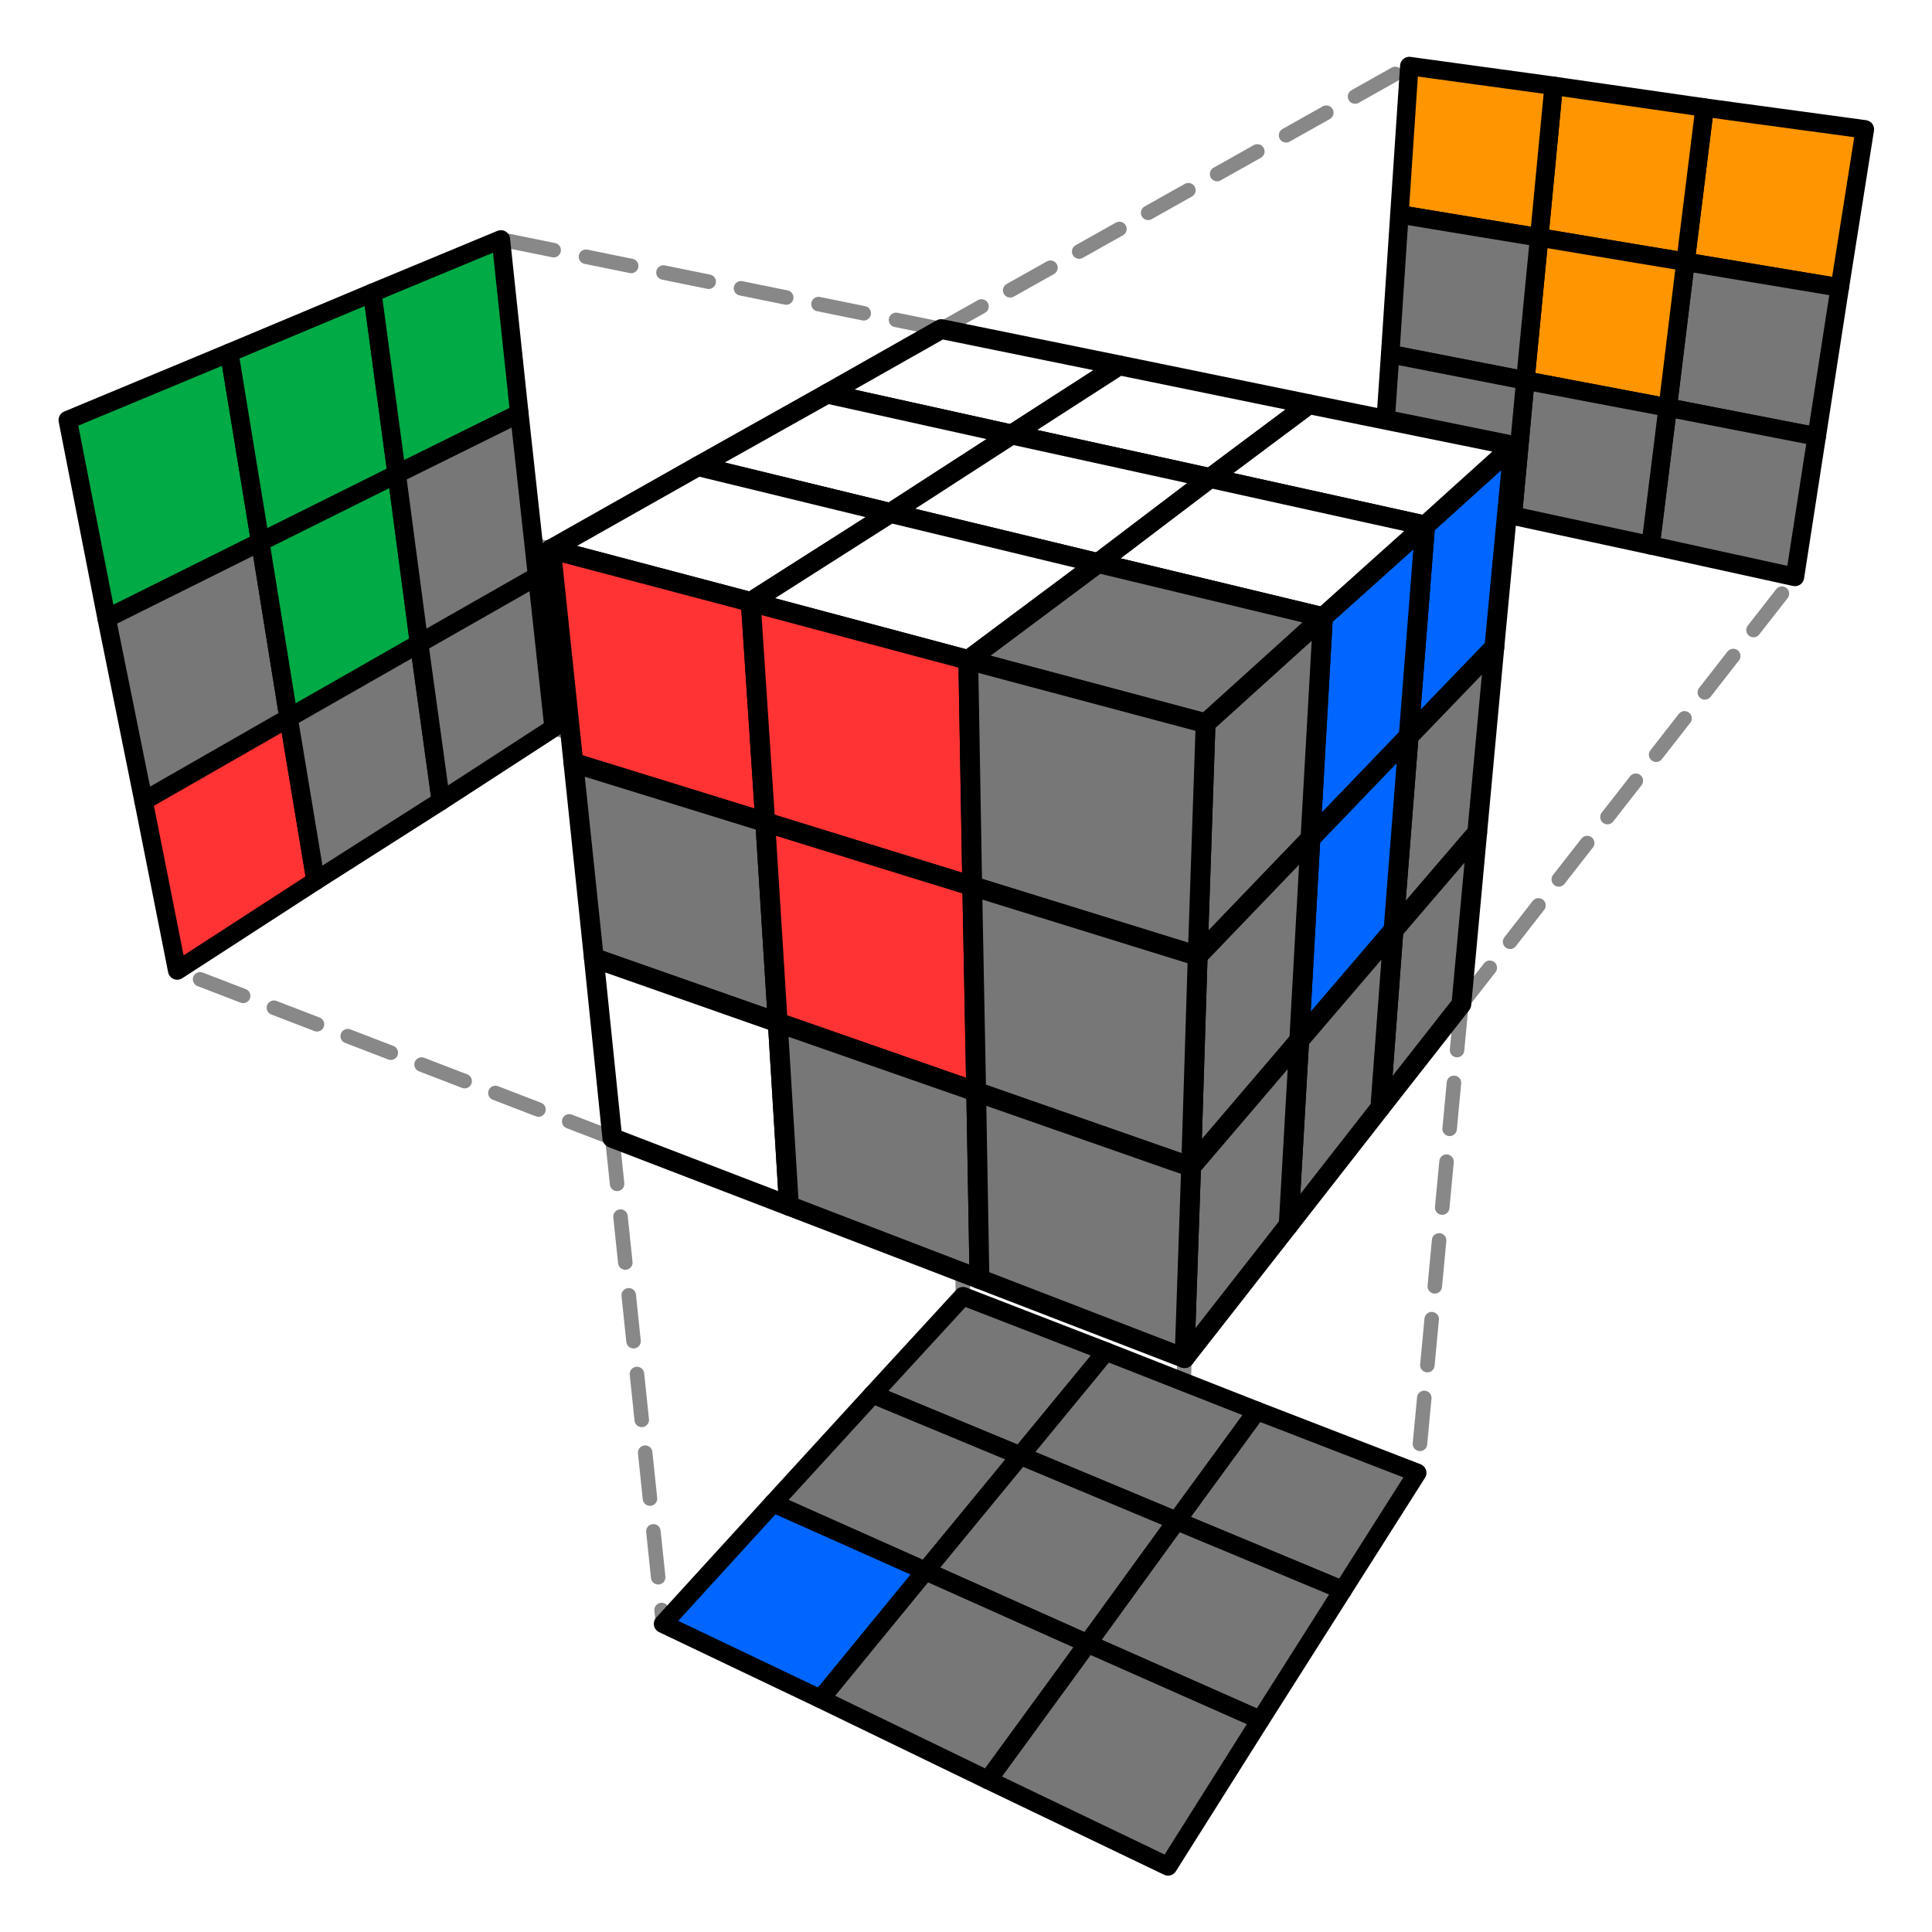
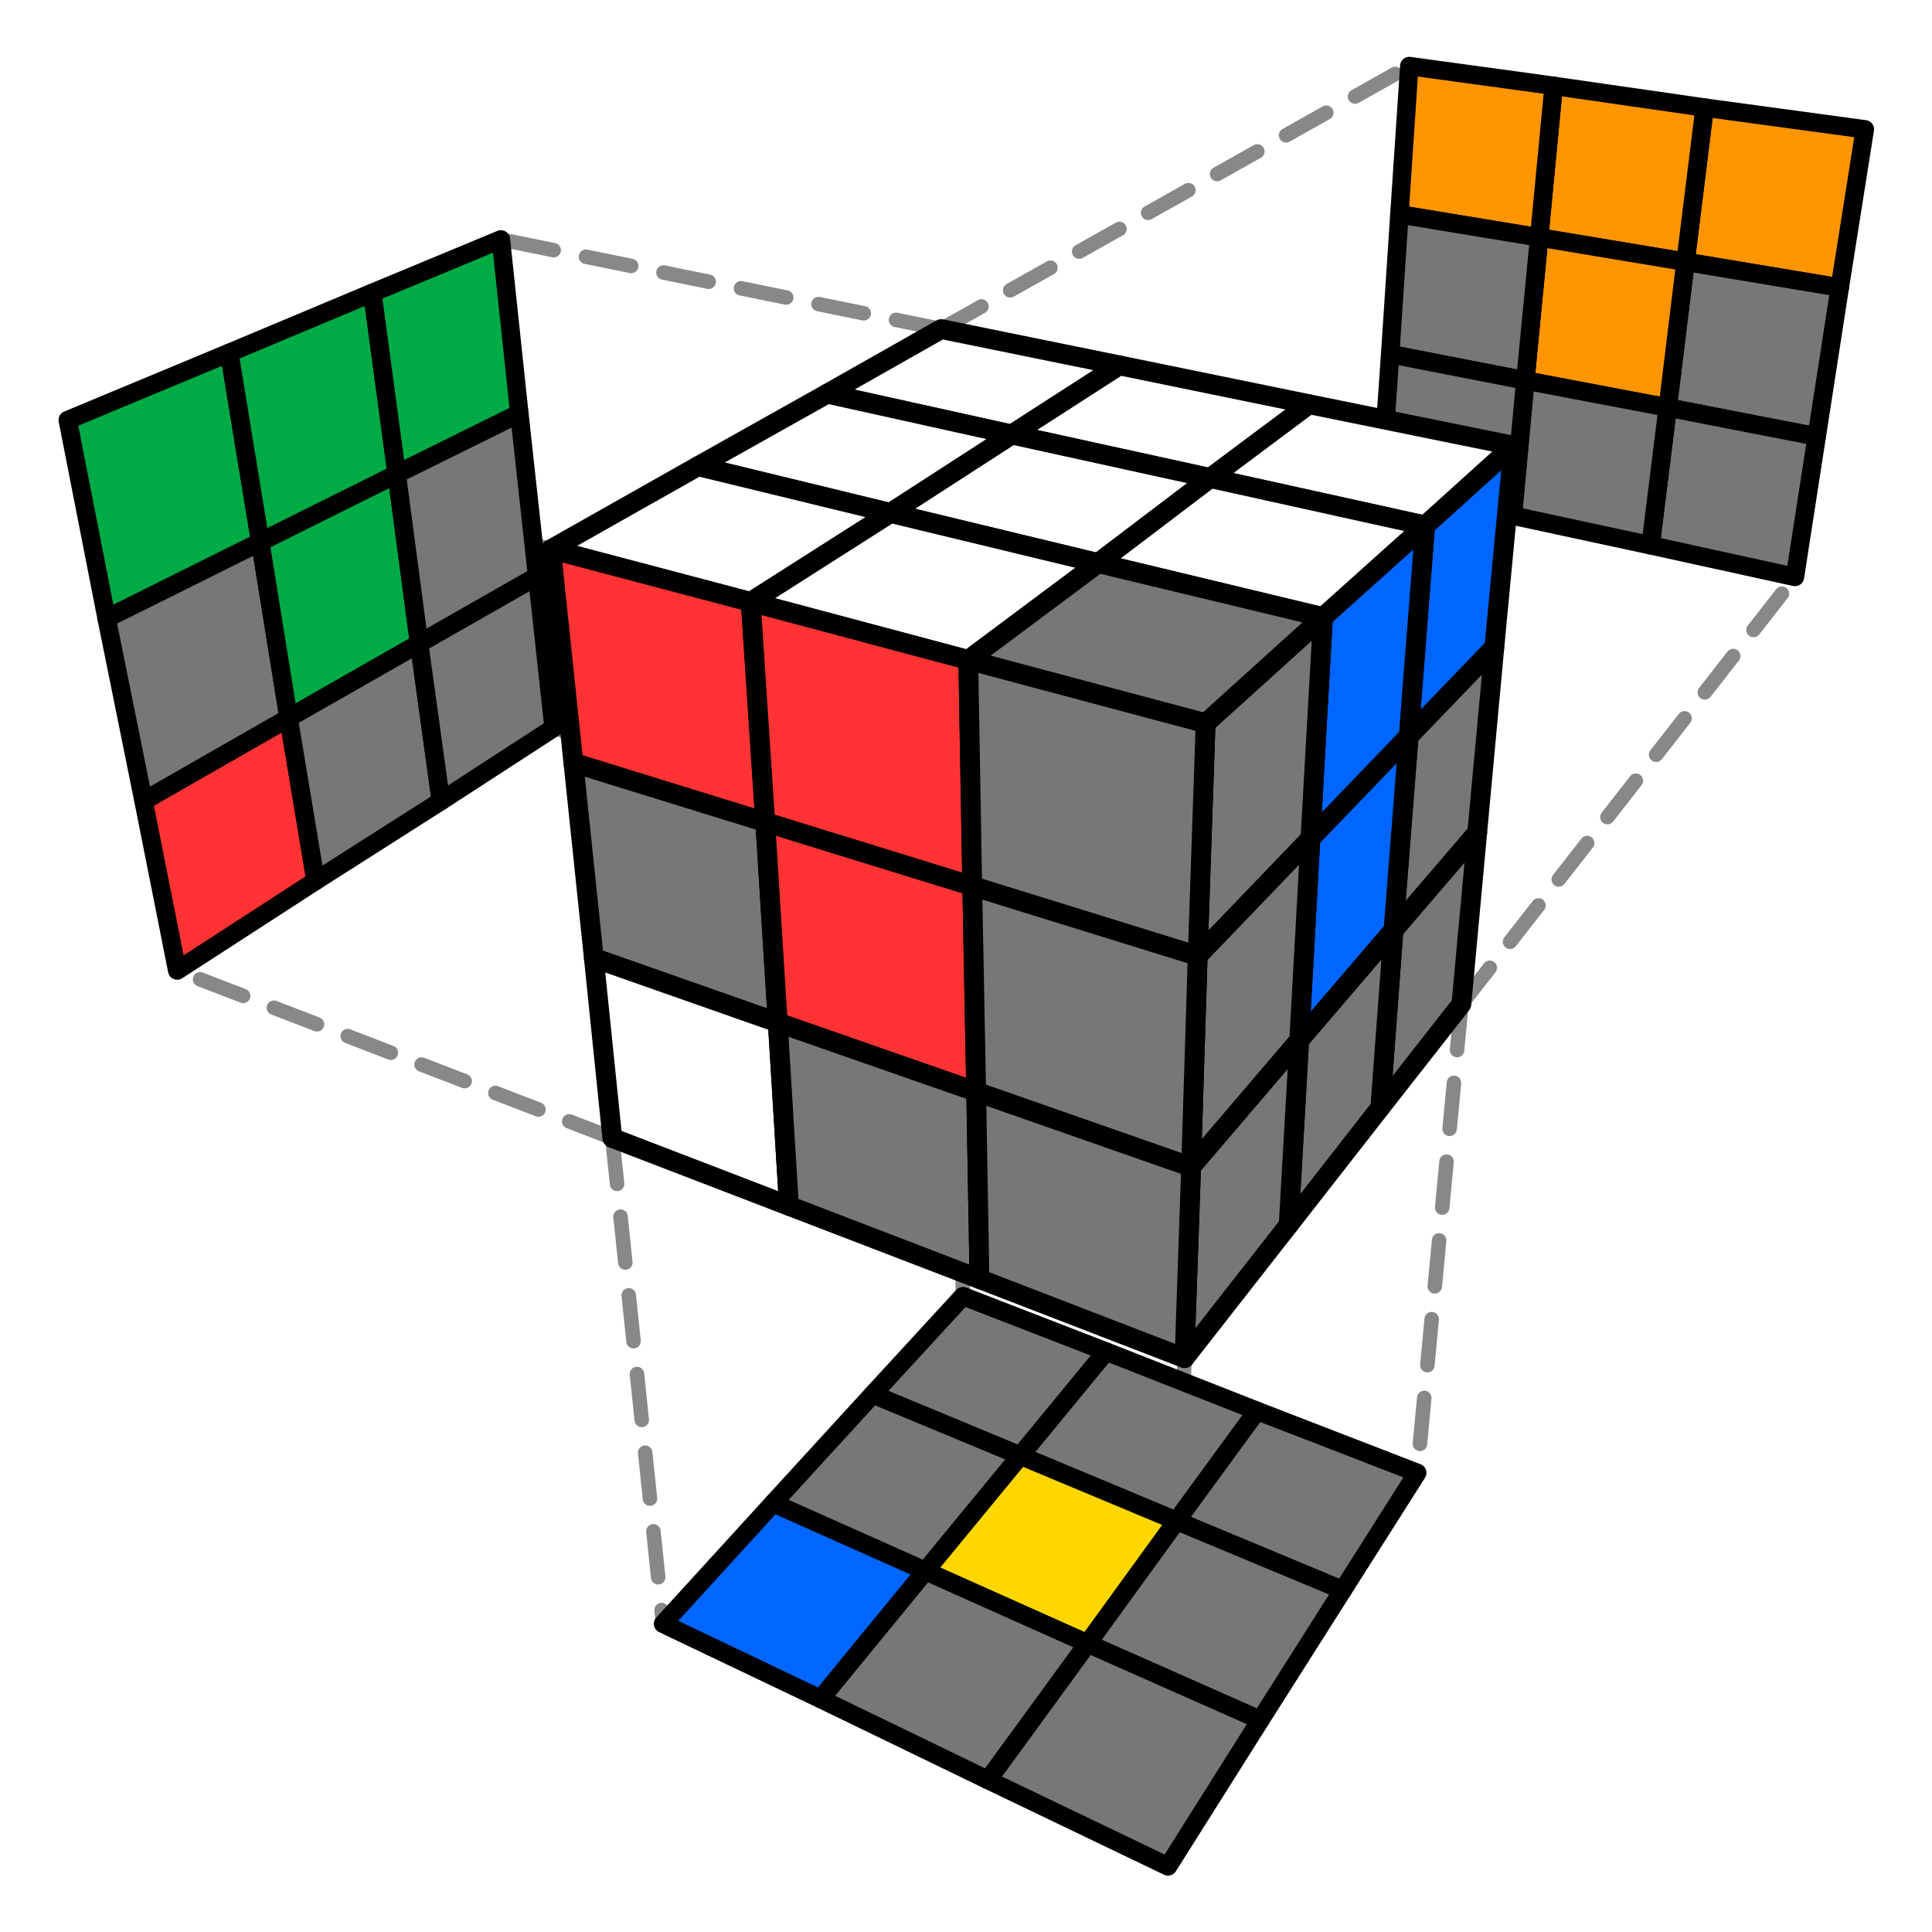
<svg xmlns="http://www.w3.org/2000/svg" width="240" height="240" viewBox="0 0 240 240">
  <rect fill="#FFFFFF" width="240" height="240" />
  <g transform="translate(130.7653,99.34969) scale(81.89226)" style="stroke:#000000;stroke-width:0.028;stroke-linejoin:round;stroke-linecap:round">
    <line x1="-0.761" y1="-0.38" x2="-1.494" y2="-0.576" stroke="#888888" stroke-width="0.022" stroke-dasharray="0.07,0.05" stroke-linecap="round" />
    <line x1="-0.169" y1="-0.714" x2="-0.837" y2="-0.85" stroke="#888888" stroke-width="0.022" stroke-dasharray="0.07,0.05" stroke-linecap="round" />
    <line x1="-0.668" y1="0.513" x2="-1.328" y2="0.259" stroke="#888888" stroke-width="0.022" stroke-dasharray="0.07,0.05" stroke-linecap="round" />
    <line x1="-0.151" y1="0.076" x2="-0.757" y2="-0.109" stroke="#888888" stroke-width="0.022" stroke-dasharray="0.07,0.05" stroke-linecap="round" />
    <line x1="-0.668" y1="0.513" x2="-0.591" y2="1.25" stroke="#888888" stroke-width="0.022" stroke-dasharray="0.07,0.05" stroke-linecap="round" />
    <line x1="0.2" y1="0.847" x2="0.175" y2="1.618" stroke="#888888" stroke-width="0.022" stroke-dasharray="0.07,0.05" stroke-linecap="round" />
    <line x1="-0.151" y1="0.076" x2="-0.136" y2="0.753" stroke="#888888" stroke-width="0.022" stroke-dasharray="0.07,0.05" stroke-linecap="round" />
    <line x1="0.62" y1="0.31" x2="0.553" y2="1.021" stroke="#888888" stroke-width="0.022" stroke-dasharray="0.07,0.05" stroke-linecap="round" />
    <line x1="-0.151" y1="0.076" x2="0.498" y2="-0.474" stroke="#888888" stroke-width="0.022" stroke-dasharray="0.07,0.05" stroke-linecap="round" />
    <line x1="0.62" y1="0.31" x2="1.126" y2="-0.338" stroke="#888888" stroke-width="0.022" stroke-dasharray="0.07,0.05" stroke-linecap="round" />
    <line x1="-0.169" y1="-0.714" x2="0.541" y2="-1.113" stroke="#888888" stroke-width="0.022" stroke-dasharray="0.07,0.05" stroke-linecap="round" />
    <line x1="0.699" y1="-0.537" x2="1.232" y2="-1.017" stroke="#888888" stroke-width="0.022" stroke-dasharray="0.07,0.05" stroke-linecap="round" />
    <polygon fill="#00AA44" stroke="#000000" points="-1.494,-0.576 -1.249,-0.678 -1.202,-0.391 -1.435,-0.275" />
    <polygon fill="#00AA44" stroke="#000000" points="-1.249,-0.678 -1.032,-0.769 -0.995,-0.494 -1.202,-0.391" />
    <polygon fill="#00AA44" stroke="#000000" points="-1.032,-0.769 -0.837,-0.85 -0.809,-0.586 -0.995,-0.494" />
    <polygon fill="#777777" stroke="#000000" points="-1.435,-0.275 -1.202,-0.391 -1.159,-0.124 -1.379,0.002" />
    <polygon fill="#00AA44" stroke="#000000" points="-1.202,-0.391 -0.995,-0.494 -0.961,-0.237 -1.159,-0.124" />
    <polygon fill="#777777" stroke="#000000" points="-0.995,-0.494 -0.809,-0.586 -0.782,-0.339 -0.961,-0.237" />
    <polygon fill="#FF3333" stroke="#000000" points="-1.379,0.002 -1.159,-0.124 -1.118,0.123 -1.328,0.259" />
    <polygon fill="#777777" stroke="#000000" points="-1.159,-0.124 -0.961,-0.237 -0.928,0.002 -1.118,0.123" />
    <polygon fill="#777777" stroke="#000000" points="-0.961,-0.237 -0.782,-0.339 -0.757,-0.109 -0.928,0.002" />
    <polygon fill="#777777" stroke="#000000" points="-0.136,0.753 0.081,0.837 -0.049,0.995 -0.273,0.902" />
    <polygon fill="#777777" stroke="#000000" points="0.081,0.837 0.31,0.927 0.188,1.094 -0.049,0.995" />
    <polygon fill="#777777" stroke="#000000" points="0.31,0.927 0.553,1.021 0.44,1.199 0.188,1.094" />
    <polygon fill="#777777" stroke="#000000" points="-0.273,0.902 -0.049,0.995 -0.193,1.17 -0.424,1.067" />
-     <polygon fill="#777777" stroke="#000000" points="-0.049,0.995 0.188,1.094 0.053,1.28 -0.193,1.17" />
+     <polygon fill="#FFD700" stroke="#000000" points="-0.049,0.995 0.188,1.094 0.053,1.28 -0.193,1.17" />
    <polygon fill="#777777" stroke="#000000" points="0.188,1.094 0.44,1.199 0.315,1.396 0.053,1.28" />
    <polygon fill="#0066FF" stroke="#000000" points="-0.424,1.067 -0.193,1.17 -0.352,1.364 -0.591,1.25" />
    <polygon fill="#777777" stroke="#000000" points="-0.193,1.17 0.053,1.28 -0.098,1.487 -0.352,1.364" />
    <polygon fill="#777777" stroke="#000000" points="0.053,1.28 0.315,1.396 0.175,1.618 -0.098,1.487" />
    <polygon fill="#FF9500" stroke="#000000" points="1.232,-1.017 0.989,-1.05 0.96,-0.816 1.194,-0.777" />
    <polygon fill="#FF9500" stroke="#000000" points="0.989,-1.05 0.76,-1.083 0.738,-0.853 0.96,-0.816" />
    <polygon fill="#FF9500" stroke="#000000" points="0.76,-1.083 0.541,-1.113 0.526,-0.888 0.738,-0.853" />
    <polygon fill="#777777" stroke="#000000" points="1.194,-0.777 0.96,-0.816 0.933,-0.595 1.159,-0.551" />
    <polygon fill="#FF9500" stroke="#000000" points="0.96,-0.816 0.738,-0.853 0.717,-0.636 0.933,-0.595" />
    <polygon fill="#777777" stroke="#000000" points="0.738,-0.853 0.526,-0.888 0.512,-0.676 0.717,-0.636" />
    <polygon fill="#777777" stroke="#000000" points="1.159,-0.551 0.933,-0.595 0.907,-0.386 1.126,-0.338" />
    <polygon fill="#777777" stroke="#000000" points="0.933,-0.595 0.717,-0.636 0.698,-0.431 0.907,-0.386" />
    <polygon fill="#777777" stroke="#000000" points="0.717,-0.636 0.512,-0.676 0.498,-0.474 0.698,-0.431" />
    <polygon fill="#0066FF" stroke="#000000" stroke-width="0.03" points="0.699,-0.537 0.565,-0.416 0.54,-0.096 0.67,-0.231" />
    <polygon fill="#0066FF" stroke="#000000" stroke-width="0.03" points="0.565,-0.416 0.41,-0.277 0.391,0.059 0.54,-0.096" />
    <polygon fill="#777777" stroke="#000000" stroke-width="0.03" points="0.41,-0.277 0.232,-0.116 0.22,0.237 0.391,0.059" />
    <polygon fill="#777777" stroke="#000000" stroke-width="0.03" points="0.67,-0.231 0.54,-0.096 0.517,0.198 0.644,0.05" />
    <polygon fill="#0066FF" stroke="#000000" stroke-width="0.03" points="0.54,-0.096 0.391,0.059 0.374,0.365 0.517,0.198" />
    <polygon fill="#777777" stroke="#000000" stroke-width="0.03" points="0.391,0.059 0.22,0.237 0.21,0.557 0.374,0.365" />
    <polygon fill="#777777" stroke="#000000" stroke-width="0.03" points="0.644,0.05 0.517,0.198 0.497,0.467 0.62,0.31" />
    <polygon fill="#777777" stroke="#000000" stroke-width="0.03" points="0.517,0.198 0.374,0.365 0.358,0.645 0.497,0.467" />
    <polygon fill="#777777" stroke="#000000" stroke-width="0.03" points="0.374,0.365 0.21,0.557 0.2,0.847 0.358,0.645" />
    <polygon fill="#FFFFFF" stroke="#000000" stroke-width="0.03" points="-0.169,-0.714 0.101,-0.659 -0.062,-0.554 -0.342,-0.616" />
    <polygon fill="#FFFFFF" stroke="#000000" stroke-width="0.03" points="0.101,-0.659 0.389,-0.6 0.239,-0.488 -0.062,-0.554" />
    <polygon fill="#FFFFFF" stroke="#000000" stroke-width="0.03" points="0.389,-0.6 0.699,-0.537 0.565,-0.416 0.239,-0.488" />
    <polygon fill="#FFFFFF" stroke="#000000" stroke-width="0.03" points="-0.342,-0.616 -0.062,-0.554 -0.246,-0.435 -0.538,-0.506" />
    <polygon fill="#FFFFFF" stroke="#000000" stroke-width="0.03" points="-0.062,-0.554 0.239,-0.488 0.069,-0.359 -0.246,-0.435" />
    <polygon fill="#FFFFFF" stroke="#000000" stroke-width="0.03" points="0.239,-0.488 0.565,-0.416 0.41,-0.277 0.069,-0.359" />
    <polygon fill="#FFFFFF" stroke="#000000" stroke-width="0.03" points="-0.538,-0.506 -0.246,-0.435 -0.458,-0.3 -0.761,-0.38" />
    <polygon fill="#FFFFFF" stroke="#000000" stroke-width="0.03" points="-0.246,-0.435 0.069,-0.359 -0.128,-0.212 -0.458,-0.3" />
    <polygon fill="#777777" stroke="#000000" stroke-width="0.03" points="0.069,-0.359 0.41,-0.277 0.232,-0.116 -0.128,-0.212" />
    <polygon fill="#FF3333" stroke="#000000" stroke-width="0.03" points="-0.761,-0.38 -0.458,-0.3 -0.436,0.034 -0.727,-0.056" />
    <polygon fill="#FF3333" stroke="#000000" stroke-width="0.03" points="-0.458,-0.3 -0.128,-0.212 -0.122,0.131 -0.436,0.034" />
    <polygon fill="#777777" stroke="#000000" stroke-width="0.03" points="-0.128,-0.212 0.232,-0.116 0.22,0.237 -0.122,0.131" />
    <polygon fill="#777777" stroke="#000000" stroke-width="0.03" points="-0.727,-0.056 -0.436,0.034 -0.417,0.338 -0.696,0.24" />
    <polygon fill="#FF3333" stroke="#000000" stroke-width="0.03" points="-0.436,0.034 -0.122,0.131 -0.116,0.443 -0.417,0.338" />
    <polygon fill="#777777" stroke="#000000" stroke-width="0.03" points="-0.122,0.131 0.22,0.237 0.21,0.557 -0.116,0.443" />
    <polygon fill="#FFFFFF" stroke="#000000" stroke-width="0.03" points="-0.696,0.24 -0.417,0.338 -0.4,0.616 -0.668,0.513" />
    <polygon fill="#777777" stroke="#000000" stroke-width="0.03" points="-0.417,0.338 -0.116,0.443 -0.111,0.727 -0.4,0.616" />
    <polygon fill="#777777" stroke="#000000" stroke-width="0.03" points="-0.116,0.443 0.21,0.557 0.2,0.847 -0.111,0.727" />
  </g>
</svg>
